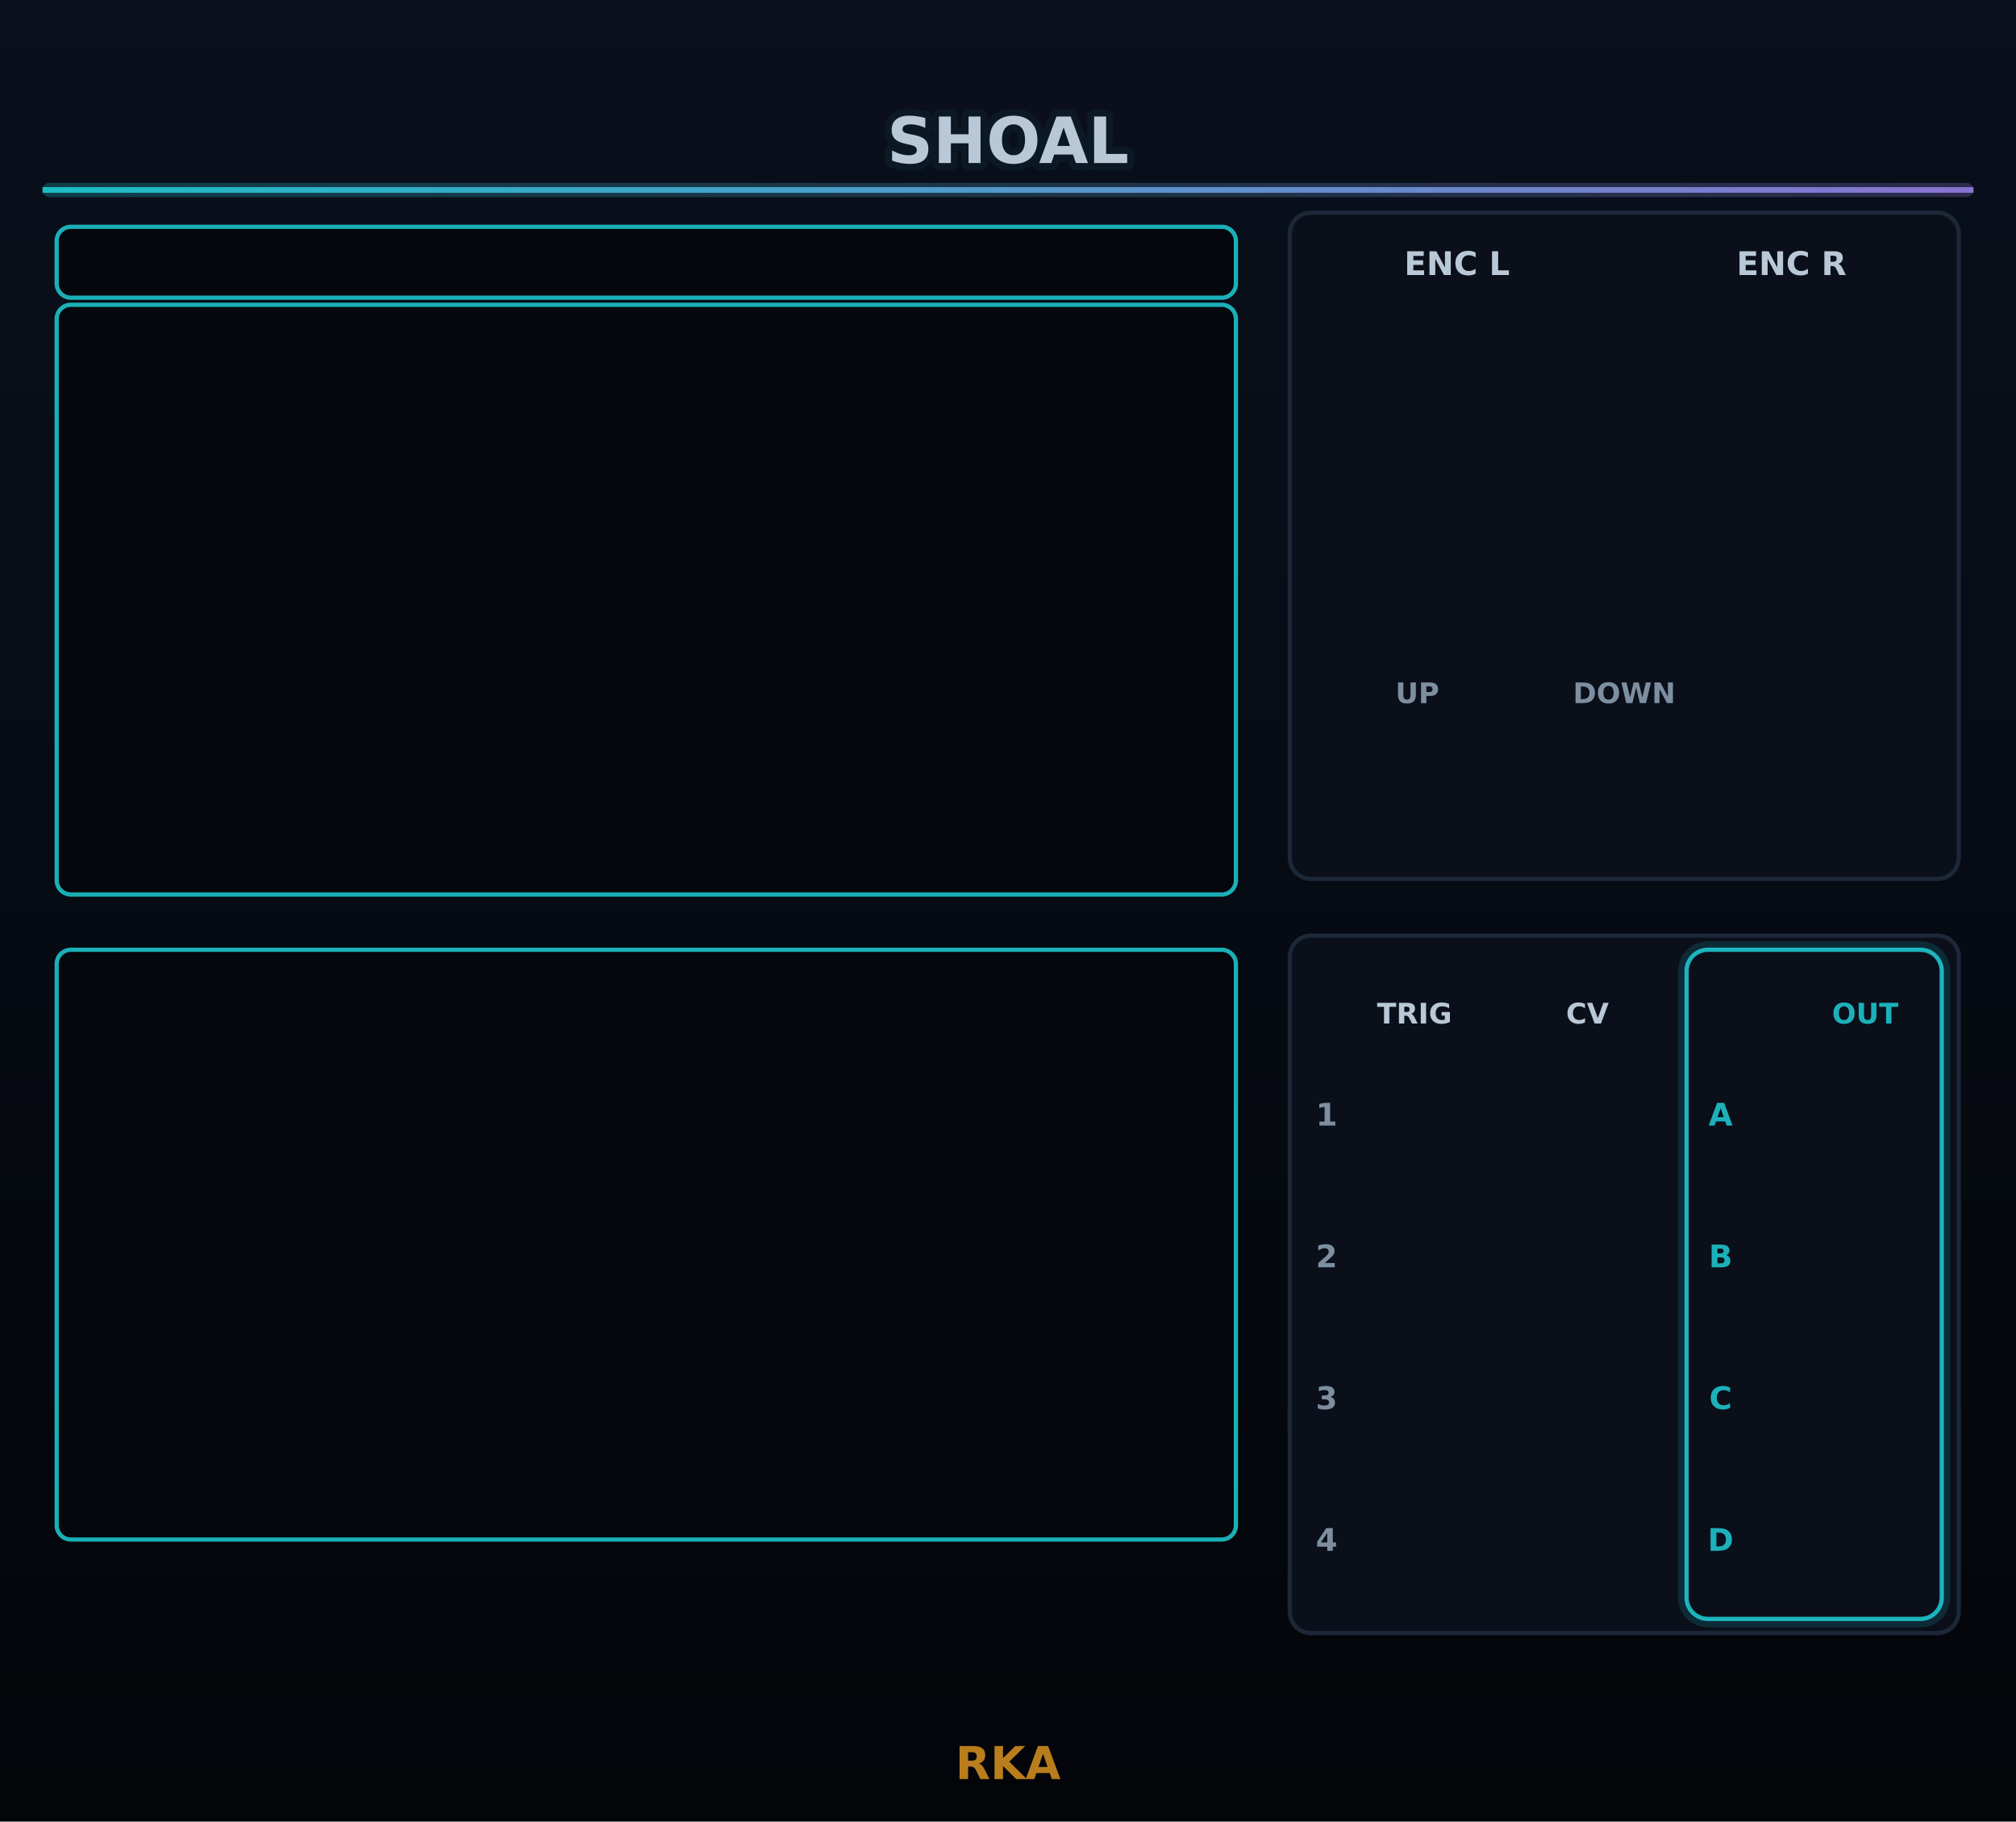
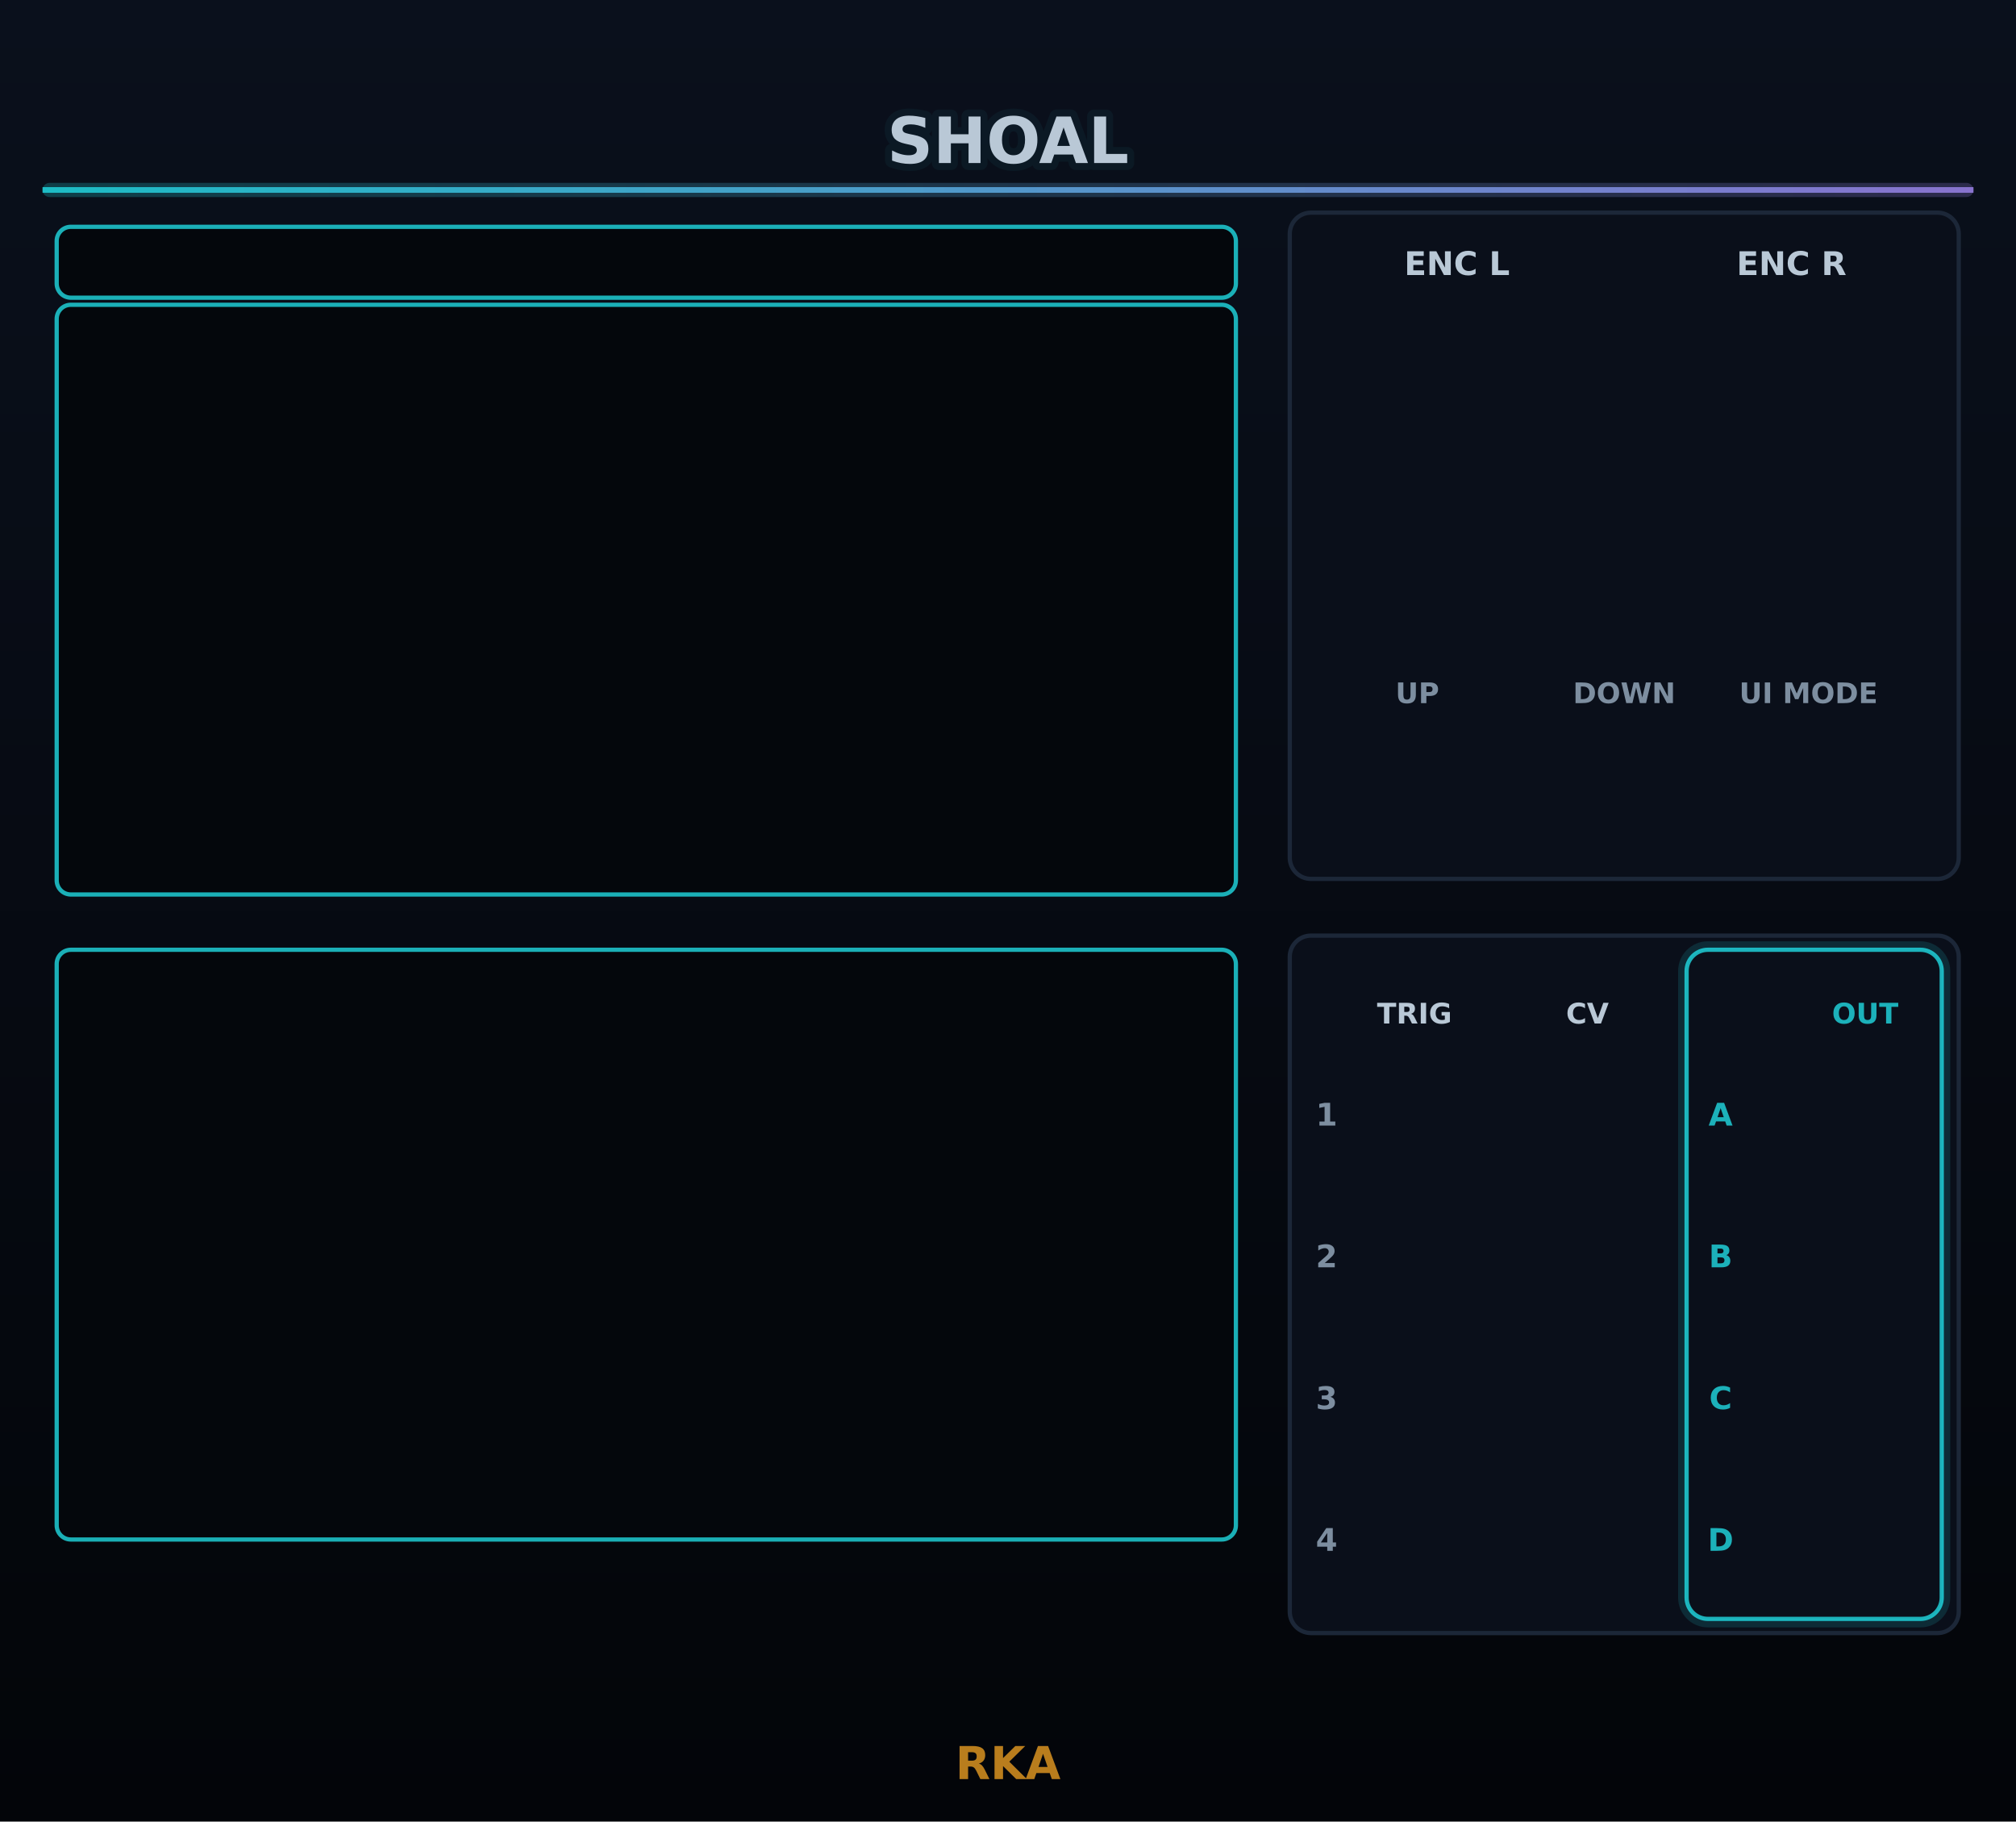
- <svg xmlns="http://www.w3.org/2000/svg" width="142.24mm" height="128.5mm" viewBox="0 0 142.24 128.5" version="1.1" id="svg28">
+ <svg xmlns="http://www.w3.org/2000/svg" width="142.24mm" height="128.5mm" viewBox="0 0 142.24 128.5" version="1.1" id="svg29">
  <defs id="defs4">
    <linearGradient id="bg" x1="0" y1="0" x2="0" y2="128.5" gradientUnits="userSpaceOnUse">
      <stop offset="0" stop-color="#0a101c" id="stop1" />
      <stop offset="1" stop-color="#030509" id="stop2" />
    </linearGradient>
    <linearGradient id="rule" x1="3" y1="0" x2="139.24" y2="0" gradientUnits="userSpaceOnUse">
      <stop offset="0" stop-color="#22e6ef" id="stop3" />
      <stop offset="1" stop-color="#a78bfa" id="stop4" />
    </linearGradient>
  </defs>
  <rect width="142.24" height="128.5" fill="url(#bg)" id="rect4" />
  <path d="M 65.285,8.323 V 9.017 Q 65.015,8.896 64.758,8.835 q -0.257,-0.062 -0.486,-0.062 -0.303,0 -0.448,0.083 -0.145,0.083 -0.145,0.259 0,0.132 0.097,0.207 0.099,0.073 0.356,0.125 l 0.36,0.073 q 0.547,0.11 0.778,0.334 0.231,0.224 0.231,0.637 0,0.543 -0.323,0.809 -0.321,0.264 -0.982,0.264 -0.312,0 -0.626,-0.059 -0.314,-0.059 -0.628,-0.176 v -0.714 q 0.314,0.167 0.606,0.253 0.294,0.084 0.567,0.084 0.277,0 0.424,-0.092 0.147,-0.092 0.147,-0.264 0,-0.154 -0.101,-0.237 -0.099,-0.084 -0.398,-0.149 l -0.327,-0.073 Q 63.367,10.03 63.138,9.799 62.912,9.569 62.912,9.177 q 0,-0.49 0.316,-0.754 0.316,-0.264 0.91,-0.264 0.27,0 0.556,0.042 0.286,0.04 0.591,0.121 z m 0.958,-0.103 h 0.846 v 1.25 h 1.248 V 8.219 h 0.846 V 11.5 H 68.337 V 10.109 H 67.089 V 11.5 h -0.846 z m 5.265,0.554 q -0.387,0 -0.6,0.286 -0.213,0.286 -0.213,0.804 0,0.516 0.213,0.802 0.213,0.286 0.6,0.286 0.389,0 0.602,-0.286 0.213,-0.286 0.213,-0.802 0,-0.519 -0.213,-0.804 Q 71.897,8.773 71.508,8.773 Z m 0,-0.613 q 0.791,0 1.239,0.453 0.448,0.453 0.448,1.25 0,0.795 -0.448,1.248 -0.448,0.453 -1.239,0.453 -0.789,0 -1.239,-0.453 -0.448,-0.453 -0.448,-1.248 0,-0.798 0.448,-1.25 0.45,-0.453 1.239,-0.453 z m 4.197,2.742 H 74.382 L 74.173,11.5 h -0.85 l 1.215,-3.281 h 1.009 L 76.761,11.5 H 75.911 Z m -1.112,-0.609 h 0.899 L 75.043,8.989 Z m 2.604,-2.074 h 0.846 V 10.861 H 79.528 V 11.5 h -2.331 z" id="text4" style="font-weight:bold;font-size:4.5px;font-family:'DejaVu Sans';text-anchor:middle;opacity:0.048;fill:#22e6ef;stroke:#22e6ef;stroke-width:0.99;stroke-linejoin:round" aria-label="SHOAL" />
  <path d="M 65.285,8.323 V 9.017 Q 65.015,8.896 64.758,8.835 q -0.257,-0.062 -0.486,-0.062 -0.303,0 -0.448,0.083 -0.145,0.083 -0.145,0.259 0,0.132 0.097,0.207 0.099,0.073 0.356,0.125 l 0.36,0.073 q 0.547,0.11 0.778,0.334 0.231,0.224 0.231,0.637 0,0.543 -0.323,0.809 -0.321,0.264 -0.982,0.264 -0.312,0 -0.626,-0.059 -0.314,-0.059 -0.628,-0.176 v -0.714 q 0.314,0.167 0.606,0.253 0.294,0.084 0.567,0.084 0.277,0 0.424,-0.092 0.147,-0.092 0.147,-0.264 0,-0.154 -0.101,-0.237 -0.099,-0.084 -0.398,-0.149 l -0.327,-0.073 Q 63.367,10.03 63.138,9.799 62.912,9.569 62.912,9.177 q 0,-0.49 0.316,-0.754 0.316,-0.264 0.91,-0.264 0.27,0 0.556,0.042 0.286,0.04 0.591,0.121 z m 0.958,-0.103 h 0.846 v 1.25 h 1.248 V 8.219 h 0.846 V 11.5 H 68.337 V 10.109 H 67.089 V 11.5 h -0.846 z m 5.265,0.554 q -0.387,0 -0.6,0.286 -0.213,0.286 -0.213,0.804 0,0.516 0.213,0.802 0.213,0.286 0.6,0.286 0.389,0 0.602,-0.286 0.213,-0.286 0.213,-0.802 0,-0.519 -0.213,-0.804 Q 71.897,8.773 71.508,8.773 Z m 0,-0.613 q 0.791,0 1.239,0.453 0.448,0.453 0.448,1.25 0,0.795 -0.448,1.248 -0.448,0.453 -1.239,0.453 -0.789,0 -1.239,-0.453 -0.448,-0.453 -0.448,-1.248 0,-0.798 0.448,-1.25 0.45,-0.453 1.239,-0.453 z m 4.197,2.742 H 74.382 L 74.173,11.5 h -0.85 l 1.215,-3.281 h 1.009 L 76.761,11.5 H 75.911 Z m -1.112,-0.609 h 0.899 L 75.043,8.989 Z m 2.604,-2.074 h 0.846 V 10.861 H 79.528 V 11.5 h -2.331 z" id="text5" style="font-weight:bold;font-size:4.5px;font-family:'DejaVu Sans';text-anchor:middle;fill:#b9c8d6" aria-label="SHOAL" />
  <rect x="3" y="12.9" width="136.24" height="1.0" rx="0.5" fill="url(#rule)" opacity="0.22" id="rect5" />
  <rect x="3" y="13.2" width="136.24" height="0.4" fill="url(#rule)" opacity="0.75" id="rect6" />
  <rect x="91.0" y="15.0" width="47.2" height="47.0" rx="1.5" fill="#0a0f1a" stroke="#1c2738" stroke-width="0.3" stroke-opacity="1.0" id="rect7" />
  <rect x="91.0" y="66.0" width="47.2" height="49.2" rx="1.5" fill="#0a0f1a" stroke="#1c2738" stroke-width="0.3" stroke-opacity="1.0" id="rect8" />
  <rect x="119.0" y="67.0" width="18.0" height="47.2" rx="1.5" fill="none" stroke="#22e6ef" stroke-width="1.2" opacity="0.13" id="rect9" />
  <rect x="119.0" y="67.0" width="18.0" height="47.2" rx="1.5" fill="#0a0f1a" stroke="#22e6ef" stroke-width="0.3" stroke-opacity="0.75" id="rect10" />
  <rect x="4.0" y="16.0" width="83.2" height="5.0" rx="1.0" fill="#04070c" stroke="#22e6ef" stroke-width="0.3" stroke-opacity="0.75" id="rect11" />
  <rect x="4.0" y="21.5" width="83.2" height="41.6" rx="1.0" fill="#04070c" stroke="#22e6ef" stroke-width="0.3" stroke-opacity="0.75" id="rect12" />
  <rect x="4.0" y="67.0" width="83.2" height="41.6" rx="1.0" fill="#04070c" stroke="#22e6ef" stroke-width="0.3" stroke-opacity="0.75" id="rect13" />
  <path d="m 99.286,17.723 h 1.167 v 0.327 h -0.734 v 0.312 h 0.691 v 0.327 h -0.691 v 0.384 h 0.759 V 19.4 h -1.192 z m 1.571,0 h 0.483 l 0.61,1.15 v -1.15 h 0.41 V 19.4 h -0.483 l -0.61,-1.15 v 1.15 h -0.41 z m 3.255,1.585 q -0.119,0.062 -0.248,0.093 -0.129,0.031 -0.27,0.031 -0.419,0 -0.664,-0.234 -0.245,-0.235 -0.245,-0.636 0,-0.402 0.245,-0.636 0.245,-0.235 0.664,-0.235 0.14,0 0.27,0.031 0.129,0.031 0.248,0.093 v 0.347 q -0.12,-0.082 -0.237,-0.12 -0.117,-0.038 -0.246,-0.038 -0.231,0 -0.364,0.148 -0.133,0.148 -0.133,0.409 0,0.259 0.133,0.408 0.133,0.148 0.364,0.148 0.129,0 0.246,-0.038 0.117,-0.038 0.237,-0.12 z m 1.159,-1.585 h 0.432 v 1.35 h 0.759 V 19.4 h -1.192 z" id="text13" style="font-weight:bold;font-size:2.3px;font-family:'DejaVu Sans';text-anchor:middle;fill:#b9c8d6" aria-label="ENC L" />
  <path d="m 122.733,17.723 h 1.167 v 0.327 h -0.734 v 0.312 h 0.691 v 0.327 h -0.691 v 0.384 h 0.759 V 19.4 h -1.192 z m 1.571,0 h 0.483 l 0.61,1.15 v -1.15 h 0.41 V 19.4 h -0.483 l -0.61,-1.15 v 1.15 h -0.41 z m 3.255,1.585 q -0.119,0.062 -0.248,0.093 -0.129,0.031 -0.27,0.031 -0.419,0 -0.664,-0.234 -0.245,-0.235 -0.245,-0.636 0,-0.402 0.245,-0.636 0.245,-0.235 0.664,-0.235 0.14,0 0.27,0.031 0.129,0.031 0.248,0.093 v 0.347 q -0.12,-0.082 -0.237,-0.12 -0.117,-0.038 -0.246,-0.038 -0.231,0 -0.364,0.148 -0.133,0.148 -0.133,0.409 0,0.259 0.133,0.408 0.133,0.148 0.364,0.148 0.129,0 0.246,-0.038 0.117,-0.038 0.237,-0.12 z m 1.773,-0.841 q 0.136,0 0.194,-0.051 0.059,-0.051 0.059,-0.166 0,-0.115 -0.059,-0.164 -0.058,-0.049 -0.194,-0.049 h -0.182 v 0.43 z m -0.182,0.299 V 19.4 h -0.432 v -1.677 h 0.66 q 0.331,0 0.485,0.111 0.155,0.111 0.155,0.352 0,0.166 -0.081,0.273 -0.08,0.107 -0.241,0.157 0.089,0.02 0.158,0.092 0.071,0.071 0.143,0.216 L 130.232,19.4 h -0.46 l -0.204,-0.417 q -0.062,-0.126 -0.126,-0.172 -0.063,-0.046 -0.168,-0.046 z" id="text14" style="font-weight:bold;font-size:2.3px;font-family:'DejaVu Sans';text-anchor:middle;fill:#b9c8d6" aria-label="ENC R" />
  <path d="m 98.639,48.142 h 0.376 v 0.874 q 0,0.181 0.059,0.259 0.06,0.077 0.193,0.077 0.135,0 0.193,-0.077 0.06,-0.078 0.06,-0.259 v -0.874 h 0.376 v 0.874 q 0,0.31 -0.155,0.461 -0.155,0.151 -0.474,0.151 -0.317,0 -0.473,-0.151 -0.155,-0.151 -0.155,-0.461 z m 1.624,0 h 0.624 q 0.278,0 0.427,0.124 0.149,0.123 0.149,0.352 0,0.229 -0.149,0.354 -0.148,0.123 -0.427,0.123 h -0.248 v 0.506 h -0.376 z m 0.376,0.272 v 0.407 h 0.208 q 0.109,0 0.169,-0.053 0.06,-0.054 0.06,-0.151 0,-0.098 -0.06,-0.15 -0.06,-0.053 -0.169,-0.053 z" id="text15" style="font-weight:bold;font-size:2px;font-family:'DejaVu Sans';text-anchor:middle;fill:#7d8ea0" aria-label="UP" />
  <path d="m 111.539,48.426 v 0.89 h 0.135 q 0.23,0 0.352,-0.114 0.122,-0.114 0.122,-0.332 0,-0.217 -0.121,-0.33 -0.121,-0.113 -0.353,-0.113 z m -0.376,-0.284 h 0.396 q 0.332,0 0.494,0.048 0.163,0.047 0.279,0.16 0.103,0.099 0.152,0.228 0.05,0.129 0.05,0.292 0,0.165 -0.05,0.295 -0.05,0.129 -0.152,0.228 -0.117,0.113 -0.281,0.161 -0.164,0.047 -0.492,0.047 h -0.396 z m 2.326,0.246 q -0.172,0 -0.267,0.127 -0.095,0.127 -0.095,0.357 0,0.229 0.095,0.356 0.095,0.127 0.267,0.127 0.173,0 0.268,-0.127 0.095,-0.127 0.095,-0.356 0,-0.23 -0.095,-0.357 -0.095,-0.127 -0.268,-0.127 z m 0,-0.272 q 0.352,0 0.551,0.201 0.199,0.201 0.199,0.556 0,0.354 -0.199,0.555 -0.199,0.201 -0.551,0.201 -0.351,0 -0.551,-0.201 -0.199,-0.201 -0.199,-0.555 0,-0.354 0.199,-0.556 0.2,-0.201 0.551,-0.201 z m 0.91,0.026 h 0.36 l 0.252,1.06 0.25,-1.06 h 0.362 l 0.25,1.06 0.252,-1.06 h 0.357 l -0.344,1.458 h -0.434 l -0.265,-1.108 -0.262,1.108 h -0.434 z m 2.33,0 h 0.42 l 0.53,1 v -1 h 0.356 v 1.458 h -0.42 l -0.53,-1 v 1 h -0.356 z" id="text16" style="font-weight:bold;font-size:2px;font-family:'DejaVu Sans';text-anchor:middle;fill:#7d8ea0" aria-label="DOWN" />
-   <path d="m 97.165,70.742 h 1.344 v 0.284 h -0.483 v 1.174 h -0.376 v -1.174 h -0.484 z m 2.072,0.646 q 0.118,0 0.169,-0.044 0.052,-0.044 0.052,-0.145 0,-0.1 -0.052,-0.143 -0.051,-0.043 -0.169,-0.043 h -0.158 v 0.374 z m -0.158,0.26 v 0.552 h -0.376 v -1.458 h 0.574 q 0.288,0 0.422,0.097 0.135,0.097 0.135,0.306 0,0.145 -0.07,0.237 -0.069,0.093 -0.21,0.137 0.077,0.018 0.138,0.08 0.062,0.062 0.124,0.188 l 0.204,0.414 h -0.4 l -0.178,-0.362 q -0.054,-0.109 -0.109,-0.149 -0.055,-0.04 -0.146,-0.04 z m 1.164,-0.906 h 0.376 v 1.458 h -0.376 z m 2.055,1.35 q -0.141,0.068 -0.292,0.103 -0.151,0.034 -0.312,0.034 -0.364,0 -0.577,-0.203 -0.213,-0.204 -0.213,-0.553 0,-0.353 0.217,-0.555 0.217,-0.202 0.594,-0.202 0.146,0 0.278,0.027 0.134,0.027 0.252,0.081 v 0.302 q -0.122,-0.069 -0.243,-0.104 -0.12,-0.034 -0.241,-0.034 -0.225,0 -0.347,0.126 -0.121,0.125 -0.121,0.358 0,0.231 0.117,0.357 0.117,0.126 0.333,0.126 0.059,0 0.108,-0.007 0.051,-0.008 0.091,-0.023 V 71.642 h -0.23 v -0.252 h 0.586 z" id="text17" style="font-weight:bold;font-size:2px;font-family:'DejaVu Sans';text-anchor:middle;fill:#b9c8d6" aria-label="TRIG" />
-   <path d="m 111.832,72.12 q -0.104,0.054 -0.216,0.081 -0.112,0.027 -0.234,0.027 -0.364,0 -0.577,-0.203 -0.213,-0.204 -0.213,-0.553 0,-0.35 0.213,-0.553 0.213,-0.204 0.577,-0.204 0.122,0 0.234,0.027 0.112,0.027 0.216,0.081 v 0.302 q -0.104,-0.071 -0.206,-0.104 -0.102,-0.033 -0.214,-0.033 -0.201,0 -0.316,0.129 -0.115,0.129 -0.115,0.355 0,0.226 0.115,0.354 0.115,0.129 0.316,0.129 0.112,0 0.214,-0.033 0.102,-0.033 0.206,-0.104 z m 0.138,-1.378 h 0.378 l 0.387,1.076 0.386,-1.076 h 0.378 l -0.54,1.458 h -0.448 z" id="text18" style="font-weight:bold;font-size:2px;font-family:'DejaVu Sans';text-anchor:middle;fill:#b9c8d6" aria-label="CV" />
-   <path d="m 130.105,70.988 q -0.172,0 -0.267,0.127 -0.095,0.127 -0.095,0.357 0,0.229 0.095,0.356 0.095,0.127 0.267,0.127 0.173,0 0.268,-0.127 0.095,-0.127 0.095,-0.356 0,-0.23 -0.095,-0.357 -0.095,-0.127 -0.268,-0.127 z m 0,-0.272 q 0.352,0 0.551,0.201 0.199,0.201 0.199,0.556 0,0.354 -0.199,0.555 -0.199,0.201 -0.551,0.201 -0.351,0 -0.551,-0.201 -0.199,-0.201 -0.199,-0.555 0,-0.354 0.199,-0.556 0.2,-0.201 0.551,-0.201 z m 1.034,0.026 h 0.376 v 0.874 q 0,0.181 0.059,0.259 0.06,0.077 0.193,0.077 0.135,0 0.193,-0.077 0.06,-0.078 0.06,-0.259 v -0.874 h 0.376 v 0.874 q 0,0.31 -0.155,0.461 -0.155,0.151 -0.474,0.151 -0.317,0 -0.473,-0.151 -0.155,-0.151 -0.155,-0.461 z m 1.45,0 h 1.344 v 0.284 h -0.483 v 1.174 h -0.376 v -1.174 h -0.484 z" id="text19" style="font-weight:bold;font-size:2px;font-family:'DejaVu Sans';text-anchor:middle;fill:#22e6ef;fill-opacity:0.75" aria-label="OUT" />
-   <path d="m 93.092,79.114 h 0.365 v -1.037 l -0.375,0.077 v -0.281 l 0.373,-0.077 h 0.393 v 1.318 h 0.365 v 0.286 H 93.092 Z" id="text20" style="font-weight:bold;font-size:2.2px;font-family:'DejaVu Sans';text-anchor:middle;fill:#7d8ea0" aria-label="1" />
-   <path d="m 93.468,89.096 h 0.706 v 0.304 h -1.166 v -0.304 l 0.585,-0.517 q 0.078,-0.071 0.116,-0.139 0.038,-0.068 0.038,-0.141 0,-0.113 -0.076,-0.182 -0.075,-0.069 -0.201,-0.069 -0.097,0 -0.212,0.042 -0.115,0.041 -0.246,0.122 V 87.862 q 0.14,-0.046 0.276,-0.07 0.136,-0.025 0.267,-0.025 0.288,0 0.447,0.127 0.16,0.127 0.16,0.353 0,0.131 -0.068,0.245 -0.068,0.113 -0.285,0.303 z" id="text21" style="font-weight:bold;font-size:2.2px;font-family:'DejaVu Sans';text-anchor:middle;fill:#7d8ea0" aria-label="2" />
-   <path d="m 93.859,98.535 q 0.162,0.042 0.246,0.146 0.085,0.103 0.085,0.263 0,0.238 -0.183,0.363 -0.183,0.124 -0.533,0.124 -0.124,0 -0.248,-0.02 -0.124,-0.019 -0.245,-0.059 v -0.319 q 0.116,0.058 0.23,0.088 0.115,0.029 0.226,0.029 0.164,0 0.251,-0.057 0.088,-0.057 0.088,-0.163 0,-0.11 -0.09,-0.165 -0.089,-0.057 -0.264,-0.057 h -0.165 v -0.266 h 0.174 q 0.156,0 0.232,-0.048 0.076,-0.049 0.076,-0.149 0,-0.092 -0.074,-0.143 -0.074,-0.05 -0.209,-0.05 -0.1,0 -0.202,0.023 -0.102,0.023 -0.203,0.067 v -0.303 q 0.122,-0.034 0.243,-0.052 0.12,-0.017 0.236,-0.017 0.313,0 0.467,0.103 0.156,0.102 0.156,0.308 0,0.141 -0.074,0.231 -0.074,0.089 -0.219,0.126 z" id="text22" style="font-weight:bold;font-size:2.2px;font-family:'DejaVu Sans';text-anchor:middle;fill:#7d8ea0" aria-label="3" />
-   <path d="m 93.645,108.137 -0.453,0.671 h 0.453 z m -0.069,-0.341 h 0.46 v 1.012 h 0.229 v 0.3 H 94.036 V 109.4 h -0.391 v -0.292 h -0.711 v -0.354 z" id="text23" style="font-weight:bold;font-size:2.2px;font-family:'DejaVu Sans';text-anchor:middle;fill:#7d8ea0" aria-label="4" />
-   <path d="m 121.724,79.108 h -0.647 l -0.102,0.292 h -0.416 l 0.594,-1.604 h 0.493 l 0.594,1.604 h -0.416 z m -0.544,-0.298 h 0.439 l -0.219,-0.638 z" id="text24" style="font-weight:bold;font-size:2.2px;font-family:'DejaVu Sans';text-anchor:middle;fill:#22e6ef;fill-opacity:0.75" aria-label="A" />
-   <path d="m 121.406,88.417 q 0.098,0 0.148,-0.043 0.051,-0.043 0.051,-0.127 0,-0.083 -0.051,-0.126 -0.051,-0.044 -0.148,-0.044 h -0.229 v 0.339 z m 0.014,0.701 q 0.125,0 0.187,-0.053 0.063,-0.053 0.063,-0.159 0,-0.104 -0.062,-0.156 -0.062,-0.053 -0.188,-0.053 h -0.243 v 0.42 z m 0.385,-0.577 q 0.133,0.039 0.206,0.143 0.073,0.104 0.073,0.256 0,0.232 -0.157,0.346 -0.157,0.114 -0.477,0.114 h -0.686 v -1.604 h 0.621 q 0.334,0 0.483,0.101 0.15,0.101 0.15,0.323 0,0.117 -0.055,0.2 -0.055,0.082 -0.159,0.121 z" id="text25" style="font-weight:bold;font-size:2.2px;font-family:'DejaVu Sans';text-anchor:middle;fill:#22e6ef;fill-opacity:0.75" aria-label="B" />
-   <path d="m 122.067,99.312 q -0.114,0.059 -0.237,0.089 -0.124,0.03 -0.258,0.03 -0.401,0 -0.635,-0.223 -0.234,-0.225 -0.234,-0.608 0,-0.385 0.234,-0.608 0.234,-0.225 0.635,-0.225 0.134,0 0.258,0.03 0.124,0.03 0.237,0.089 v 0.332 q -0.115,-0.078 -0.227,-0.115 -0.112,-0.037 -0.235,-0.037 -0.221,0 -0.348,0.142 -0.127,0.142 -0.127,0.391 0,0.248 0.127,0.39 0.127,0.142 0.348,0.142 0.124,0 0.235,-0.037 0.112,-0.037 0.227,-0.115 z" id="text26" style="font-weight:bold;font-size:2.2px;font-family:'DejaVu Sans';text-anchor:middle;fill:#22e6ef;fill-opacity:0.75" aria-label="C" />
-   <path d="m 121.102,108.109 v 0.979 h 0.148 q 0.254,0 0.387,-0.126 0.134,-0.126 0.134,-0.365 0,-0.238 -0.133,-0.363 -0.133,-0.125 -0.388,-0.125 z m -0.414,-0.313 h 0.436 q 0.365,0 0.544,0.053 0.179,0.052 0.307,0.176 0.113,0.108 0.168,0.25 0.055,0.142 0.055,0.321 0,0.182 -0.055,0.324 -0.055,0.142 -0.168,0.25 -0.129,0.125 -0.309,0.177 -0.18,0.052 -0.541,0.052 h -0.436 z" id="text27" style="font-weight:bold;font-size:2.2px;font-family:'DejaVu Sans';text-anchor:middle;fill:#22e6ef;fill-opacity:0.75" aria-label="D" />
-   <path d="m 68.558,124.202 q 0.189,0 0.27,-0.07 0.083,-0.07 0.083,-0.231 0,-0.159 -0.083,-0.228 -0.081,-0.069 -0.27,-0.069 h -0.253 v 0.598 z m -0.253,0.416 V 125.5 h -0.602 v -2.333 h 0.919 q 0.461,0 0.675,0.155 0.216,0.155 0.216,0.489 0,0.231 -0.113,0.38 -0.111,0.148 -0.336,0.219 0.123,0.028 0.22,0.128 0.098,0.098 0.198,0.3 l 0.327,0.662 h -0.641 l -0.284,-0.58 q -0.086,-0.175 -0.175,-0.239 -0.087,-0.064 -0.234,-0.064 z m 1.863,-1.45 h 0.602 v 0.852 l 0.867,-0.852 h 0.698 l -1.123,1.105 1.239,1.228 h -0.753 l -0.928,-0.919 V 125.5 h -0.602 z m 3.895,1.908 h -0.941 l -0.148,0.425 h -0.605 l 0.864,-2.333 h 0.717 L 74.815,125.5 h -0.605 z m -0.791,-0.433 h 0.639 l -0.319,-0.928 z" id="text28" style="font-weight:bold;font-size:3.2px;font-family:'DejaVu Sans';text-anchor:middle;fill:#f5a623;fill-opacity:0.75" aria-label="RKA" />
+   <path d="m 122.893,48.142 h 0.376 v 0.874 q 0,0.181 0.059,0.259 0.06,0.077 0.193,0.077 0.135,0 0.193,-0.077 0.06,-0.078 0.06,-0.259 v -0.874 h 0.376 v 0.874 q 0,0.31 -0.155,0.461 -0.155,0.151 -0.474,0.151 -0.317,0 -0.473,-0.151 -0.155,-0.151 -0.155,-0.461 z m 1.624,0 h 0.376 v 1.458 h -0.376 z m 1.44,0 h 0.479 l 0.332,0.78 0.334,-0.78 h 0.478 v 1.458 h -0.355 v -1.066 l -0.336,0.786 h -0.238 l -0.336,-0.786 v 1.066 h -0.356 z m 2.656,0.246 q -0.172,0 -0.267,0.127 -0.095,0.127 -0.095,0.357 0,0.229 0.095,0.356 0.095,0.127 0.267,0.127 0.173,0 0.268,-0.127 0.095,-0.127 0.095,-0.356 0,-0.23 -0.095,-0.357 -0.095,-0.127 -0.268,-0.127 z m 0,-0.272 q 0.352,0 0.551,0.201 0.199,0.201 0.199,0.556 0,0.354 -0.199,0.555 -0.199,0.201 -0.551,0.201 -0.351,0 -0.551,-0.201 -0.199,-0.201 -0.199,-0.555 0,-0.354 0.199,-0.556 0.2,-0.201 0.551,-0.201 z m 1.41,0.311 v 0.89 h 0.135 q 0.23,0 0.352,-0.114 0.122,-0.114 0.122,-0.332 0,-0.217 -0.121,-0.33 -0.121,-0.113 -0.353,-0.113 z m -0.376,-0.284 h 0.396 q 0.332,0 0.494,0.048 0.163,0.047 0.279,0.16 0.103,0.099 0.152,0.228 0.05,0.129 0.05,0.292 0,0.165 -0.05,0.295 -0.05,0.129 -0.152,0.228 -0.117,0.113 -0.281,0.161 -0.164,0.047 -0.492,0.047 h -0.396 z m 1.66,0 h 1.015 v 0.284 h -0.639 v 0.271 h 0.601 v 0.284 h -0.601 v 0.334 h 0.66 v 0.284 h -1.036 z" id="text17" style="font-weight:bold;font-size:2px;font-family:'DejaVu Sans';text-anchor:middle;fill:#7d8ea0" aria-label="UI MODE" />
+   <path d="m 97.165,70.742 h 1.344 v 0.284 h -0.483 v 1.174 h -0.376 v -1.174 h -0.484 z m 2.072,0.646 q 0.118,0 0.169,-0.044 0.052,-0.044 0.052,-0.145 0,-0.1 -0.052,-0.143 -0.051,-0.043 -0.169,-0.043 h -0.158 v 0.374 z m -0.158,0.26 v 0.552 h -0.376 v -1.458 h 0.574 q 0.288,0 0.422,0.097 0.135,0.097 0.135,0.306 0,0.145 -0.07,0.237 -0.069,0.093 -0.21,0.137 0.077,0.018 0.138,0.08 0.062,0.062 0.124,0.188 l 0.204,0.414 h -0.4 l -0.178,-0.362 q -0.054,-0.109 -0.109,-0.149 -0.055,-0.04 -0.146,-0.04 z m 1.164,-0.906 h 0.376 v 1.458 h -0.376 z m 2.055,1.35 q -0.141,0.068 -0.292,0.103 -0.151,0.034 -0.312,0.034 -0.364,0 -0.577,-0.203 -0.213,-0.204 -0.213,-0.553 0,-0.353 0.217,-0.555 0.217,-0.202 0.594,-0.202 0.146,0 0.278,0.027 0.134,0.027 0.252,0.081 v 0.302 q -0.122,-0.069 -0.243,-0.104 -0.12,-0.034 -0.241,-0.034 -0.225,0 -0.347,0.126 -0.121,0.125 -0.121,0.358 0,0.231 0.117,0.357 0.117,0.126 0.333,0.126 0.059,0 0.108,-0.007 0.051,-0.008 0.091,-0.023 V 71.642 h -0.23 v -0.252 h 0.586 z" id="text18" style="font-weight:bold;font-size:2px;font-family:'DejaVu Sans';text-anchor:middle;fill:#b9c8d6" aria-label="TRIG" />
+   <path d="m 111.832,72.12 q -0.104,0.054 -0.216,0.081 -0.112,0.027 -0.234,0.027 -0.364,0 -0.577,-0.203 -0.213,-0.204 -0.213,-0.553 0,-0.35 0.213,-0.553 0.213,-0.204 0.577,-0.204 0.122,0 0.234,0.027 0.112,0.027 0.216,0.081 v 0.302 q -0.104,-0.071 -0.206,-0.104 -0.102,-0.033 -0.214,-0.033 -0.201,0 -0.316,0.129 -0.115,0.129 -0.115,0.355 0,0.226 0.115,0.354 0.115,0.129 0.316,0.129 0.112,0 0.214,-0.033 0.102,-0.033 0.206,-0.104 z m 0.138,-1.378 h 0.378 l 0.387,1.076 0.386,-1.076 h 0.378 l -0.54,1.458 h -0.448 z" id="text19" style="font-weight:bold;font-size:2px;font-family:'DejaVu Sans';text-anchor:middle;fill:#b9c8d6" aria-label="CV" />
+   <path d="m 130.105,70.988 q -0.172,0 -0.267,0.127 -0.095,0.127 -0.095,0.357 0,0.229 0.095,0.356 0.095,0.127 0.267,0.127 0.173,0 0.268,-0.127 0.095,-0.127 0.095,-0.356 0,-0.23 -0.095,-0.357 -0.095,-0.127 -0.268,-0.127 z m 0,-0.272 q 0.352,0 0.551,0.201 0.199,0.201 0.199,0.556 0,0.354 -0.199,0.555 -0.199,0.201 -0.551,0.201 -0.351,0 -0.551,-0.201 -0.199,-0.201 -0.199,-0.555 0,-0.354 0.199,-0.556 0.2,-0.201 0.551,-0.201 z m 1.034,0.026 h 0.376 v 0.874 q 0,0.181 0.059,0.259 0.06,0.077 0.193,0.077 0.135,0 0.193,-0.077 0.06,-0.078 0.06,-0.259 v -0.874 h 0.376 v 0.874 q 0,0.31 -0.155,0.461 -0.155,0.151 -0.474,0.151 -0.317,0 -0.473,-0.151 -0.155,-0.151 -0.155,-0.461 z m 1.45,0 h 1.344 v 0.284 h -0.483 v 1.174 h -0.376 v -1.174 h -0.484 z" id="text20" style="font-weight:bold;font-size:2px;font-family:'DejaVu Sans';text-anchor:middle;fill:#22e6ef;fill-opacity:0.75" aria-label="OUT" />
+   <path d="m 93.092,79.114 h 0.365 v -1.037 l -0.375,0.077 v -0.281 l 0.373,-0.077 h 0.393 v 1.318 h 0.365 v 0.286 H 93.092 Z" id="text21" style="font-weight:bold;font-size:2.2px;font-family:'DejaVu Sans';text-anchor:middle;fill:#7d8ea0" aria-label="1" />
+   <path d="m 93.468,89.096 h 0.706 v 0.304 h -1.166 v -0.304 l 0.585,-0.517 q 0.078,-0.071 0.116,-0.139 0.038,-0.068 0.038,-0.141 0,-0.113 -0.076,-0.182 -0.075,-0.069 -0.201,-0.069 -0.097,0 -0.212,0.042 -0.115,0.041 -0.246,0.122 V 87.862 q 0.14,-0.046 0.276,-0.07 0.136,-0.025 0.267,-0.025 0.288,0 0.447,0.127 0.16,0.127 0.16,0.353 0,0.131 -0.068,0.245 -0.068,0.113 -0.285,0.303 z" id="text22" style="font-weight:bold;font-size:2.2px;font-family:'DejaVu Sans';text-anchor:middle;fill:#7d8ea0" aria-label="2" />
+   <path d="m 93.859,98.535 q 0.162,0.042 0.246,0.146 0.085,0.103 0.085,0.263 0,0.238 -0.183,0.363 -0.183,0.124 -0.533,0.124 -0.124,0 -0.248,-0.02 -0.124,-0.019 -0.245,-0.059 v -0.319 q 0.116,0.058 0.23,0.088 0.115,0.029 0.226,0.029 0.164,0 0.251,-0.057 0.088,-0.057 0.088,-0.163 0,-0.11 -0.09,-0.165 -0.089,-0.057 -0.264,-0.057 h -0.165 v -0.266 h 0.174 q 0.156,0 0.232,-0.048 0.076,-0.049 0.076,-0.149 0,-0.092 -0.074,-0.143 -0.074,-0.05 -0.209,-0.05 -0.1,0 -0.202,0.023 -0.102,0.023 -0.203,0.067 v -0.303 q 0.122,-0.034 0.243,-0.052 0.12,-0.017 0.236,-0.017 0.313,0 0.467,0.103 0.156,0.102 0.156,0.308 0,0.141 -0.074,0.231 -0.074,0.089 -0.219,0.126 z" id="text23" style="font-weight:bold;font-size:2.2px;font-family:'DejaVu Sans';text-anchor:middle;fill:#7d8ea0" aria-label="3" />
+   <path d="m 93.645,108.137 -0.453,0.671 h 0.453 z m -0.069,-0.341 h 0.46 v 1.012 h 0.229 v 0.3 H 94.036 V 109.4 h -0.391 v -0.292 h -0.711 v -0.354 z" id="text24" style="font-weight:bold;font-size:2.2px;font-family:'DejaVu Sans';text-anchor:middle;fill:#7d8ea0" aria-label="4" />
+   <path d="m 121.724,79.108 h -0.647 l -0.102,0.292 h -0.416 l 0.594,-1.604 h 0.493 l 0.594,1.604 h -0.416 z m -0.544,-0.298 h 0.439 l -0.219,-0.638 z" id="text25" style="font-weight:bold;font-size:2.2px;font-family:'DejaVu Sans';text-anchor:middle;fill:#22e6ef;fill-opacity:0.75" aria-label="A" />
+   <path d="m 121.406,88.417 q 0.098,0 0.148,-0.043 0.051,-0.043 0.051,-0.127 0,-0.083 -0.051,-0.126 -0.051,-0.044 -0.148,-0.044 h -0.229 v 0.339 z m 0.014,0.701 q 0.125,0 0.187,-0.053 0.063,-0.053 0.063,-0.159 0,-0.104 -0.062,-0.156 -0.062,-0.053 -0.188,-0.053 h -0.243 v 0.42 z m 0.385,-0.577 q 0.133,0.039 0.206,0.143 0.073,0.104 0.073,0.256 0,0.232 -0.157,0.346 -0.157,0.114 -0.477,0.114 h -0.686 v -1.604 h 0.621 q 0.334,0 0.483,0.101 0.15,0.101 0.15,0.323 0,0.117 -0.055,0.2 -0.055,0.082 -0.159,0.121 z" id="text26" style="font-weight:bold;font-size:2.2px;font-family:'DejaVu Sans';text-anchor:middle;fill:#22e6ef;fill-opacity:0.75" aria-label="B" />
+   <path d="m 122.067,99.312 q -0.114,0.059 -0.237,0.089 -0.124,0.03 -0.258,0.03 -0.401,0 -0.635,-0.223 -0.234,-0.225 -0.234,-0.608 0,-0.385 0.234,-0.608 0.234,-0.225 0.635,-0.225 0.134,0 0.258,0.03 0.124,0.03 0.237,0.089 v 0.332 q -0.115,-0.078 -0.227,-0.115 -0.112,-0.037 -0.235,-0.037 -0.221,0 -0.348,0.142 -0.127,0.142 -0.127,0.391 0,0.248 0.127,0.39 0.127,0.142 0.348,0.142 0.124,0 0.235,-0.037 0.112,-0.037 0.227,-0.115 z" id="text27" style="font-weight:bold;font-size:2.2px;font-family:'DejaVu Sans';text-anchor:middle;fill:#22e6ef;fill-opacity:0.75" aria-label="C" />
+   <path d="m 121.102,108.109 v 0.979 h 0.148 q 0.254,0 0.387,-0.126 0.134,-0.126 0.134,-0.365 0,-0.238 -0.133,-0.363 -0.133,-0.125 -0.388,-0.125 z m -0.414,-0.313 h 0.436 q 0.365,0 0.544,0.053 0.179,0.052 0.307,0.176 0.113,0.108 0.168,0.25 0.055,0.142 0.055,0.321 0,0.182 -0.055,0.324 -0.055,0.142 -0.168,0.25 -0.129,0.125 -0.309,0.177 -0.18,0.052 -0.541,0.052 h -0.436 z" id="text28" style="font-weight:bold;font-size:2.2px;font-family:'DejaVu Sans';text-anchor:middle;fill:#22e6ef;fill-opacity:0.75" aria-label="D" />
+   <path d="m 68.558,124.202 q 0.189,0 0.27,-0.07 0.083,-0.07 0.083,-0.231 0,-0.159 -0.083,-0.228 -0.081,-0.069 -0.27,-0.069 h -0.253 v 0.598 z m -0.253,0.416 V 125.5 h -0.602 v -2.333 h 0.919 q 0.461,0 0.675,0.155 0.216,0.155 0.216,0.489 0,0.231 -0.113,0.38 -0.111,0.148 -0.336,0.219 0.123,0.028 0.22,0.128 0.098,0.098 0.198,0.3 l 0.327,0.662 h -0.641 l -0.284,-0.58 q -0.086,-0.175 -0.175,-0.239 -0.087,-0.064 -0.234,-0.064 z m 1.863,-1.45 h 0.602 v 0.852 l 0.867,-0.852 h 0.698 l -1.123,1.105 1.239,1.228 h -0.753 l -0.928,-0.919 V 125.5 h -0.602 z m 3.895,1.908 h -0.941 l -0.148,0.425 h -0.605 l 0.864,-2.333 h 0.717 L 74.815,125.5 h -0.605 z m -0.791,-0.433 h 0.639 l -0.319,-0.928 z" id="text29" style="font-weight:bold;font-size:3.2px;font-family:'DejaVu Sans';text-anchor:middle;fill:#f5a623;fill-opacity:0.75" aria-label="RKA" />
  <g id="components" style="display:none">
    <circle id="widget-ENC_L" cx="102.8" cy="29.0" r="1" fill="#ffff00" />
    <circle id="widget-ENC_R" cx="126.4" cy="29.0" r="1" fill="#ffff00" />
    <circle id="param-ENC_L_PUSH" cx="102.8" cy="43.5" r="1" fill="#ff0000" />
    <circle id="param-ENC_R_PUSH" cx="126.4" cy="43.5" r="1" fill="#ff0000" />
    <circle id="param-UP" cx="100.0" cy="55.0" r="1" fill="#ff0000" />
    <circle id="param-DOWN" cx="114.6" cy="55.0" r="1" fill="#ff0000" />
+     <circle id="param-UI_MODE" cx="127.6" cy="55.0" r="1" fill="#ff0000" />
+     <circle id="light-UI_MODE" cx="133.8" cy="55.0" r="1" fill="#ff00ff" />
    <circle id="input-TR1" cx="99.8" cy="78.6" r="1" fill="#00ff00" />
    <circle id="input-TR2" cx="99.8" cy="88.6" r="1" fill="#00ff00" />
    <circle id="input-TR3" cx="99.8" cy="98.6" r="1" fill="#00ff00" />
    <circle id="input-TR4" cx="99.8" cy="108.6" r="1" fill="#00ff00" />
    <circle id="light-TR1" cx="106.0" cy="78.6" r="1" fill="#ff00ff" />
    <circle id="light-TR2" cx="106.0" cy="88.6" r="1" fill="#ff00ff" />
    <circle id="light-TR3" cx="106.0" cy="98.6" r="1" fill="#ff00ff" />
    <circle id="light-TR4" cx="106.0" cy="108.6" r="1" fill="#ff00ff" />
    <circle id="input-CV1" cx="112.0" cy="78.6" r="1" fill="#00ff00" />
    <circle id="input-CV2" cx="112.0" cy="88.6" r="1" fill="#00ff00" />
    <circle id="input-CV3" cx="112.0" cy="98.6" r="1" fill="#00ff00" />
    <circle id="input-CV4" cx="112.0" cy="108.6" r="1" fill="#00ff00" />
    <circle id="light-A" cx="124.9" cy="78.6" r="1" fill="#ff00ff" />
    <circle id="light-B" cx="124.9" cy="88.6" r="1" fill="#ff00ff" />
    <circle id="light-C" cx="124.9" cy="98.6" r="1" fill="#ff00ff" />
    <circle id="light-D" cx="124.9" cy="108.6" r="1" fill="#ff00ff" />
    <circle id="output-A" cx="131.6" cy="78.6" r="1" fill="#0000ff" />
    <circle id="output-B" cx="131.6" cy="88.6" r="1" fill="#0000ff" />
    <circle id="output-C" cx="131.6" cy="98.6" r="1" fill="#0000ff" />
    <circle id="output-D" cx="131.6" cy="108.6" r="1" fill="#0000ff" />
  </g>
</svg>
